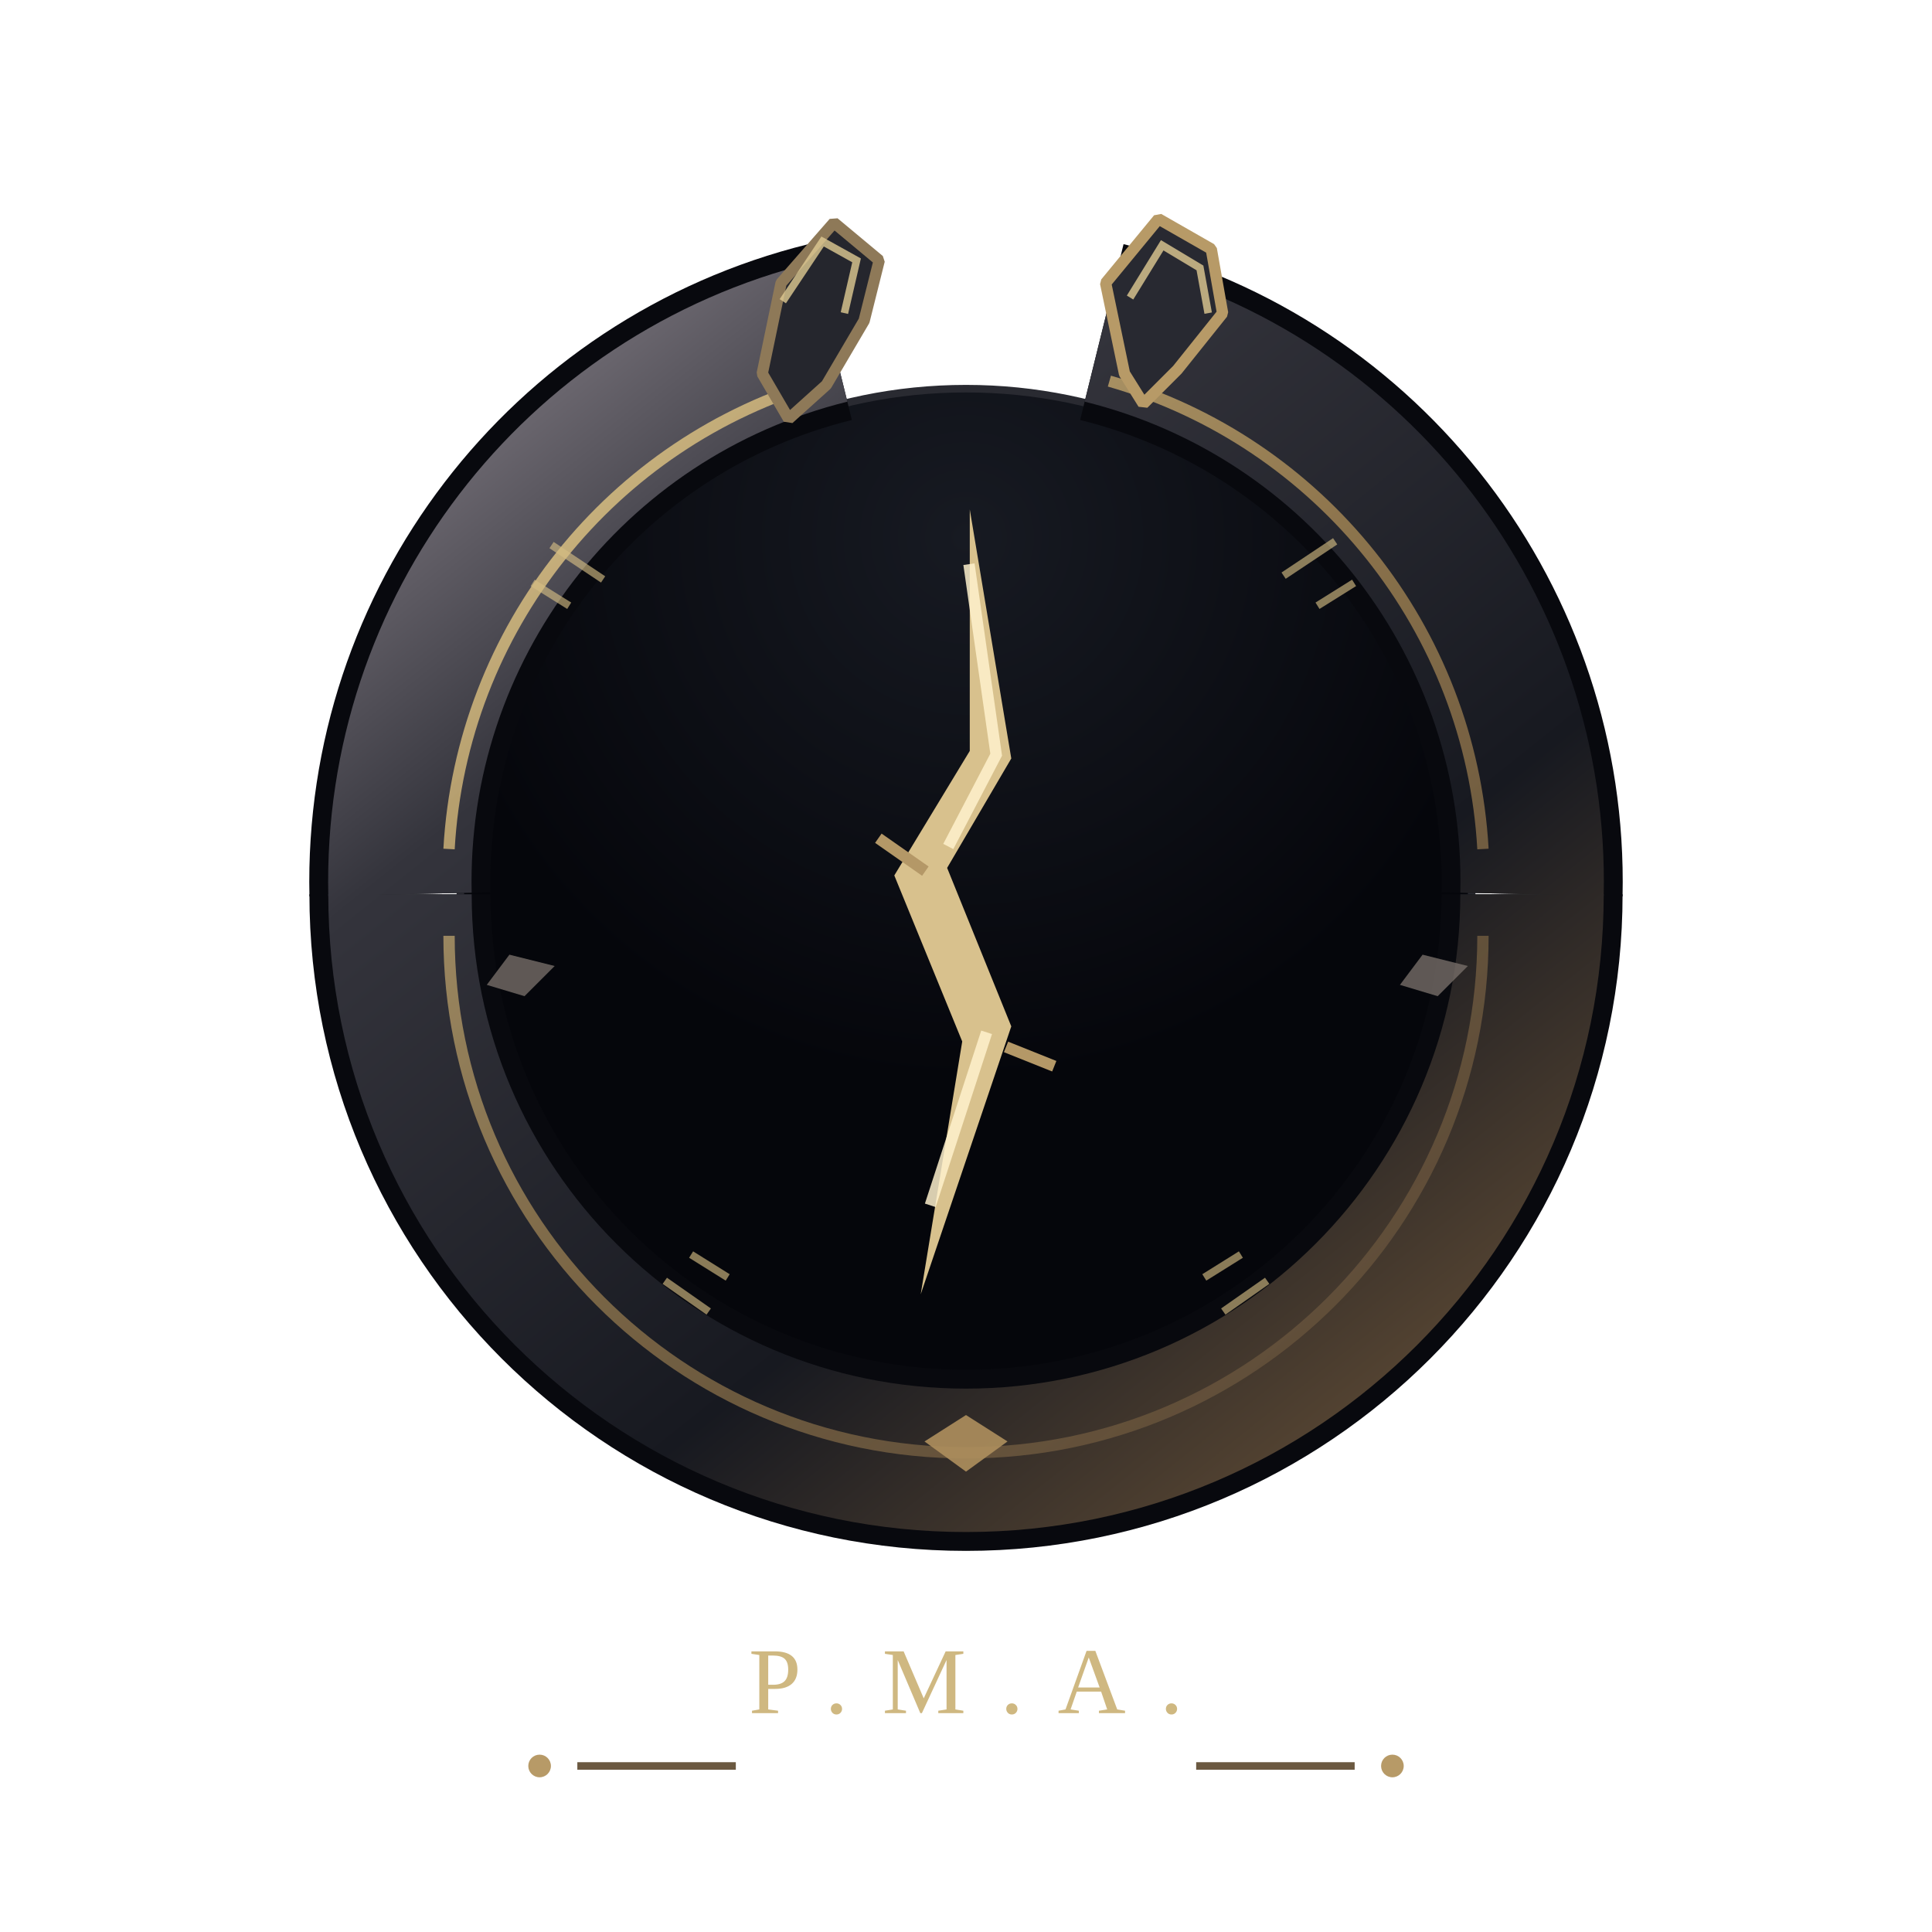
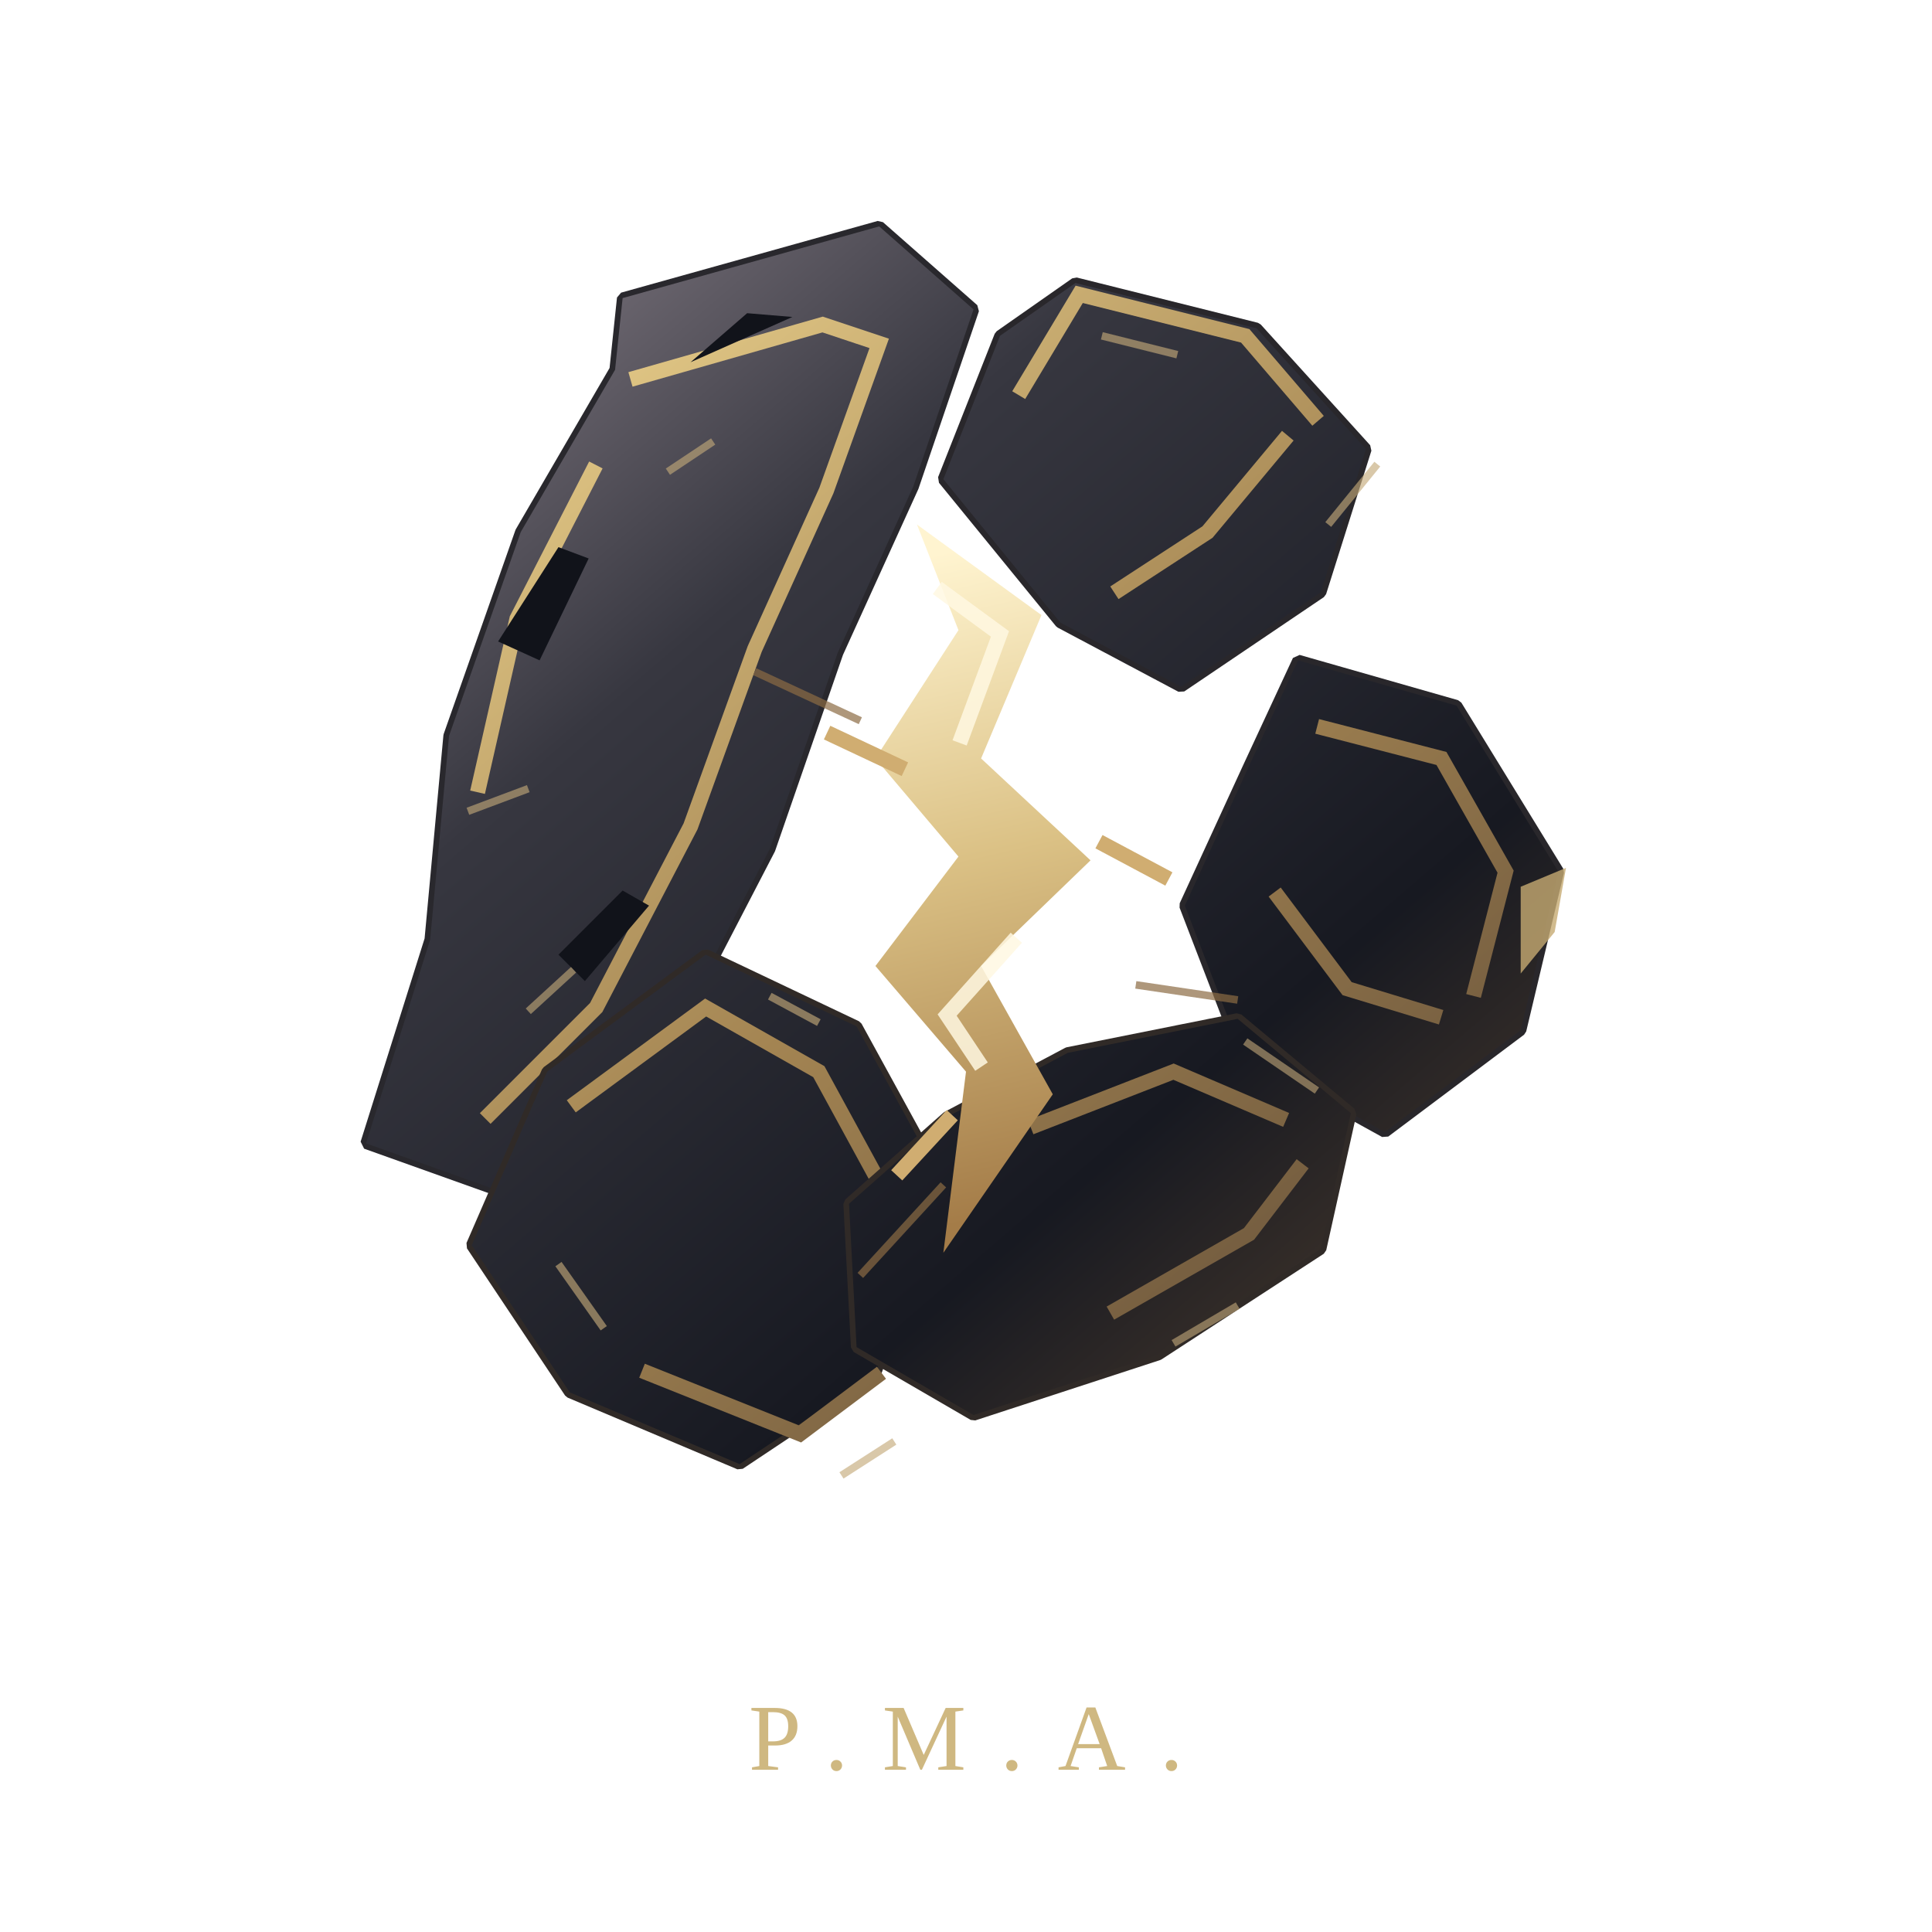
<svg xmlns="http://www.w3.org/2000/svg" viewBox="0 0 512 512" fill="none">
  <defs>
-     <linearGradient id="iron" x1="138" y1="88" x2="373" y2="382" gradientUnits="userSpaceOnUse">
-       <stop stop-color="#77727a" />
-       <stop offset=".24" stop-color="#34343c" />
-       <stop offset=".68" stop-color="#171920" />
-       <stop offset="1" stop-color="#5c4934" />
+     <linearGradient id="stone" x1="113" y1="81" x2="375" y2="386" gradientUnits="userSpaceOnUse">
+       <stop stop-color="#7b747d" />
+       <stop offset=".28" stop-color="#373740" />
+       <stop offset=".72" stop-color="#171921" />
+       <stop offset="1" stop-color="#51402f" />
    </linearGradient>
-     <linearGradient id="inlay" x1="144" y1="116" x2="371" y2="351" gradientUnits="userSpaceOnUse">
-       <stop stop-color="#e3c989" />
-       <stop offset=".5" stop-color="#9f8252" />
-       <stop offset="1" stop-color="#65513b" />
+     <linearGradient id="edge" x1="143" y1="98" x2="361" y2="361" gradientUnits="userSpaceOnUse">
+       <stop stop-color="#e3c987" />
+       <stop offset=".52" stop-color="#a38452" />
+       <stop offset="1" stop-color="#66513a" />
    </linearGradient>
-     <radialGradient id="void" cx="0" cy="0" r="1" gradientTransform="matrix(0 145 -145 0 256 142)" gradientUnits="userSpaceOnUse">
-       <stop stop-color="#171a22" />
+     <linearGradient id="rift" x1="243" y1="148" x2="282" y2="318" gradientUnits="userSpaceOnUse">
+       <stop stop-color="#fff4d0" />
+       <stop offset=".46" stop-color="#dbc185" />
+       <stop offset="1" stop-color="#a47c48" />
+     </linearGradient>
+     <linearGradient id="shadow" x1="204" y1="121" x2="326" y2="350" gradientUnits="userSpaceOnUse">
+       <stop stop-color="#171a23" />
      <stop offset="1" stop-color="#05060b" />
-     </radialGradient>
+     </linearGradient>
  </defs>
-   <circle cx="256" cy="237" r="134" fill="url(#void)" stroke="#292a31" stroke-width="2" />
-   <g stroke-linecap="butt" stroke-linejoin="bevel">
-     <path d="M220 88A150 150 0 0 0 106 237" stroke="#08090e" stroke-width="48" />
-     <path d="M292 88A150 150 0 0 1 406 237" stroke="#08090e" stroke-width="48" />
-     <path d="M406 237A150 150 0 0 1 106 237" stroke="#08090e" stroke-width="48" />
-     <path d="M220 88A150 150 0 0 0 106 237" stroke="url(#iron)" stroke-width="38" />
-     <path d="M292 88A150 150 0 0 1 406 237" stroke="url(#iron)" stroke-width="38" />
-     <path d="M406 237A150 150 0 0 1 106 237" stroke="url(#iron)" stroke-width="38" />
-     <path d="M218 101A137 137 0 0 0 119 225" stroke="url(#inlay)" stroke-width="3" opacity=".85" />
-     <path d="M294 101A137 137 0 0 1 393 225" stroke="url(#inlay)" stroke-width="3" opacity=".85" />
-     <path d="M393 248A137 137 0 0 1 119 248" stroke="url(#inlay)" stroke-width="3" opacity=".72" />
-   </g>
-   <path d="m202 99 5-24 14-16 12 10-4 16-10 17-10 9z" fill="#25262d" stroke="#8e7958" stroke-width="3" stroke-linejoin="bevel" />
-   <path d="m298 99-5-24 14-17 14 8 3 17-12 15-9 9z" fill="#282931" stroke="#b79a67" stroke-width="3" stroke-linejoin="bevel" />
-   <path d="m208 79 10-15 9 5-3 13" stroke="#e0ca92" stroke-width="2" stroke-linecap="square" opacity=".8" />
-   <path d="m300 78 8-13 10 6 2 11" stroke="#e0ca92" stroke-width="2" stroke-linecap="square" opacity=".8" />
-   <g stroke="#d5bd84" stroke-linecap="square" opacity=".64">
-     <path d="m147 145 12 8m-17 2 8 5" stroke-width="2" />
-     <path d="m353 144-12 8m17 3-8 5" stroke-width="2" />
-     <path d="m177 340 10 7m-3-14 8 5" stroke-width="2" />
-     <path d="m335 340-10 7m3-14-8 5" stroke-width="2" />
-   </g>
-   <path d="m135 253 12 3-8 8-10-3zm242 0 12 3-8 8-10-3z" fill="#78706a" opacity=".78" />
-   <path d="m245 382 11-7 11 7-11 8z" fill="#ae8f5d" opacity=".9" />
-   <path d="m257 135 11 66-17 29 17 42-24 71 11-67-18-44 20-33z" fill="#d8c18d" />
-   <path d="m257 151 7 49-12 23m9 52-14 43" stroke="#fff2cd" stroke-width="3" stroke-linecap="square" opacity=".84" />
-   <path d="m244 230-10-7m34 55 10 4" stroke="#b49867" stroke-width="3" stroke-linecap="square" />
-   <text x="256" y="454" fill="#cfb881" font-family="Georgia, 'Times New Roman', serif" font-size="25" letter-spacing="9" text-anchor="middle">P.M.A.</text>
-   <path d="M153 468h42m122 0h42" stroke="#6b5941" stroke-width="2" />
-   <circle cx="143" cy="468" r="3" fill="#b79a67" />
-   <circle cx="369" cy="468" r="3" fill="#b79a67" />
+   <path d="m165 79 68-19 25 22-16 47-20 44-18 52-28 54-37 39-42-15 17-54 5-54 19-54 25-43z" fill="#08090e" stroke="#29282d" stroke-width="3" stroke-linejoin="bevel" />
+   <path d="m165 79 68-19 25 22-16 47-20 44-18 52-28 54-37 39-42-15 17-54 5-54 19-54 25-43z" fill="url(#stone)" />
+   <path d="m169 100 49-14 15 5-14 39-19 42-17 47-25 48-28 28m-3-87 10-44 20-39" stroke="url(#edge)" stroke-width="4" stroke-linecap="square" />
+   <path d="m132 170 16-25 8 3-13 27zm51-74 15-13 12 1m-62 169 17-17 7 4-17 20z" fill="#11131a" />
+   <path d="m124 215 16-6m37-84 12-8m-49 151 12-11" stroke="#c3a979" stroke-width="2" opacity=".62" />
+   <path d="m285 75 48 12 29 32-12 38-37 25-32-17-31-38 15-38z" fill="#08090e" stroke="#29272b" stroke-width="3" stroke-linejoin="bevel" />
+   <path d="m285 75 48 12 29 32-12 38-37 25-32-17-31-38 15-38z" fill="url(#stone)" />
+   <path d="m271 103 15-25 44 11 18 21m-51 46 23-15 20-24" stroke="url(#edge)" stroke-width="4" stroke-linecap="square" />
+   <path d="m292 89 20 5m53 29-13 16" stroke="#c3a979" stroke-width="2" opacity=".64" />
+   <path d="m344 175 42 12 27 44-10 42-36 27-38-21-15-39 17-37z" fill="#08090e" stroke="#29272b" stroke-width="3" stroke-linejoin="bevel" />
+   <path d="m344 175 42 12 27 44-10 42-36 27-38-21-15-39 17-37z" fill="url(#stone)" />
+   <path d="m351 193 31 8 17 30-8 31m-52-24 18 24 23 7" stroke="url(#edge)" stroke-width="4" stroke-linecap="square" />
+   <path d="m403 235 12-5-3 17-9 11z" fill="#c6aa72" opacity=".8" />
+   <path d="m145 284 42-31 40 19 23 42-18 50-36 24-45-19-26-39z" fill="#08090e" stroke="#302a27" stroke-width="3" stroke-linejoin="bevel" />
+   <path d="m145 284 42-31 40 19 23 42-18 50-36 24-45-19-26-39z" fill="url(#stone)" />
+   <path d="m153 292 34-25 30 17 18 33m-63 47 40 16 20-15" stroke="url(#edge)" stroke-width="4" stroke-linecap="square" />
+   <path d="m204 264 13 7m-69 64 12 17m63 39 14-9" stroke="#c3a979" stroke-width="2" opacity=".64" />
+   <path d="m283 279 45-9 30 25-8 36-43 28-49 16-31-18-2-38 26-23z" fill="#08090e" stroke="#302a27" stroke-width="3" stroke-linejoin="bevel" />
+   <path d="m283 279 45-9 30 25-8 36-43 28-49 16-31-18-2-38 26-23z" fill="url(#stone)" />
+   <path d="m275 298 36-14 28 12m-43 51 35-20 13-17" stroke="url(#edge)" stroke-width="4" stroke-linecap="square" />
+   <path d="m330 276 19 13m-38 67 17-10" stroke="#c3a979" stroke-width="2" opacity=".6" />
+   <path d="m243 139 33 24-16 38 29 27-29 28 19 34-29 42 6-48-24-28 22-29-22-26 22-34z" fill="url(#rift)" />
+   <path d="m250 157 15 11-10 27m13 55-17 19 8 12" stroke="#fff8e2" stroke-width="4" stroke-linecap="square" opacity=".85" />
+   <path d="m238 203-17-8m72 29 15 8m-57 65-12 13" stroke="#d0ad71" stroke-width="4" stroke-linecap="square" />
+   <path d="m228 191-28-13m101 83 27 4m-78 49-22 24" stroke="#8b6b43" stroke-width="2" opacity=".7" />
+   <text x="256" y="469" fill="#cfb881" font-family="Georgia, 'Times New Roman', serif" font-size="25" letter-spacing="9" text-anchor="middle">P.M.A.</text>
</svg>
